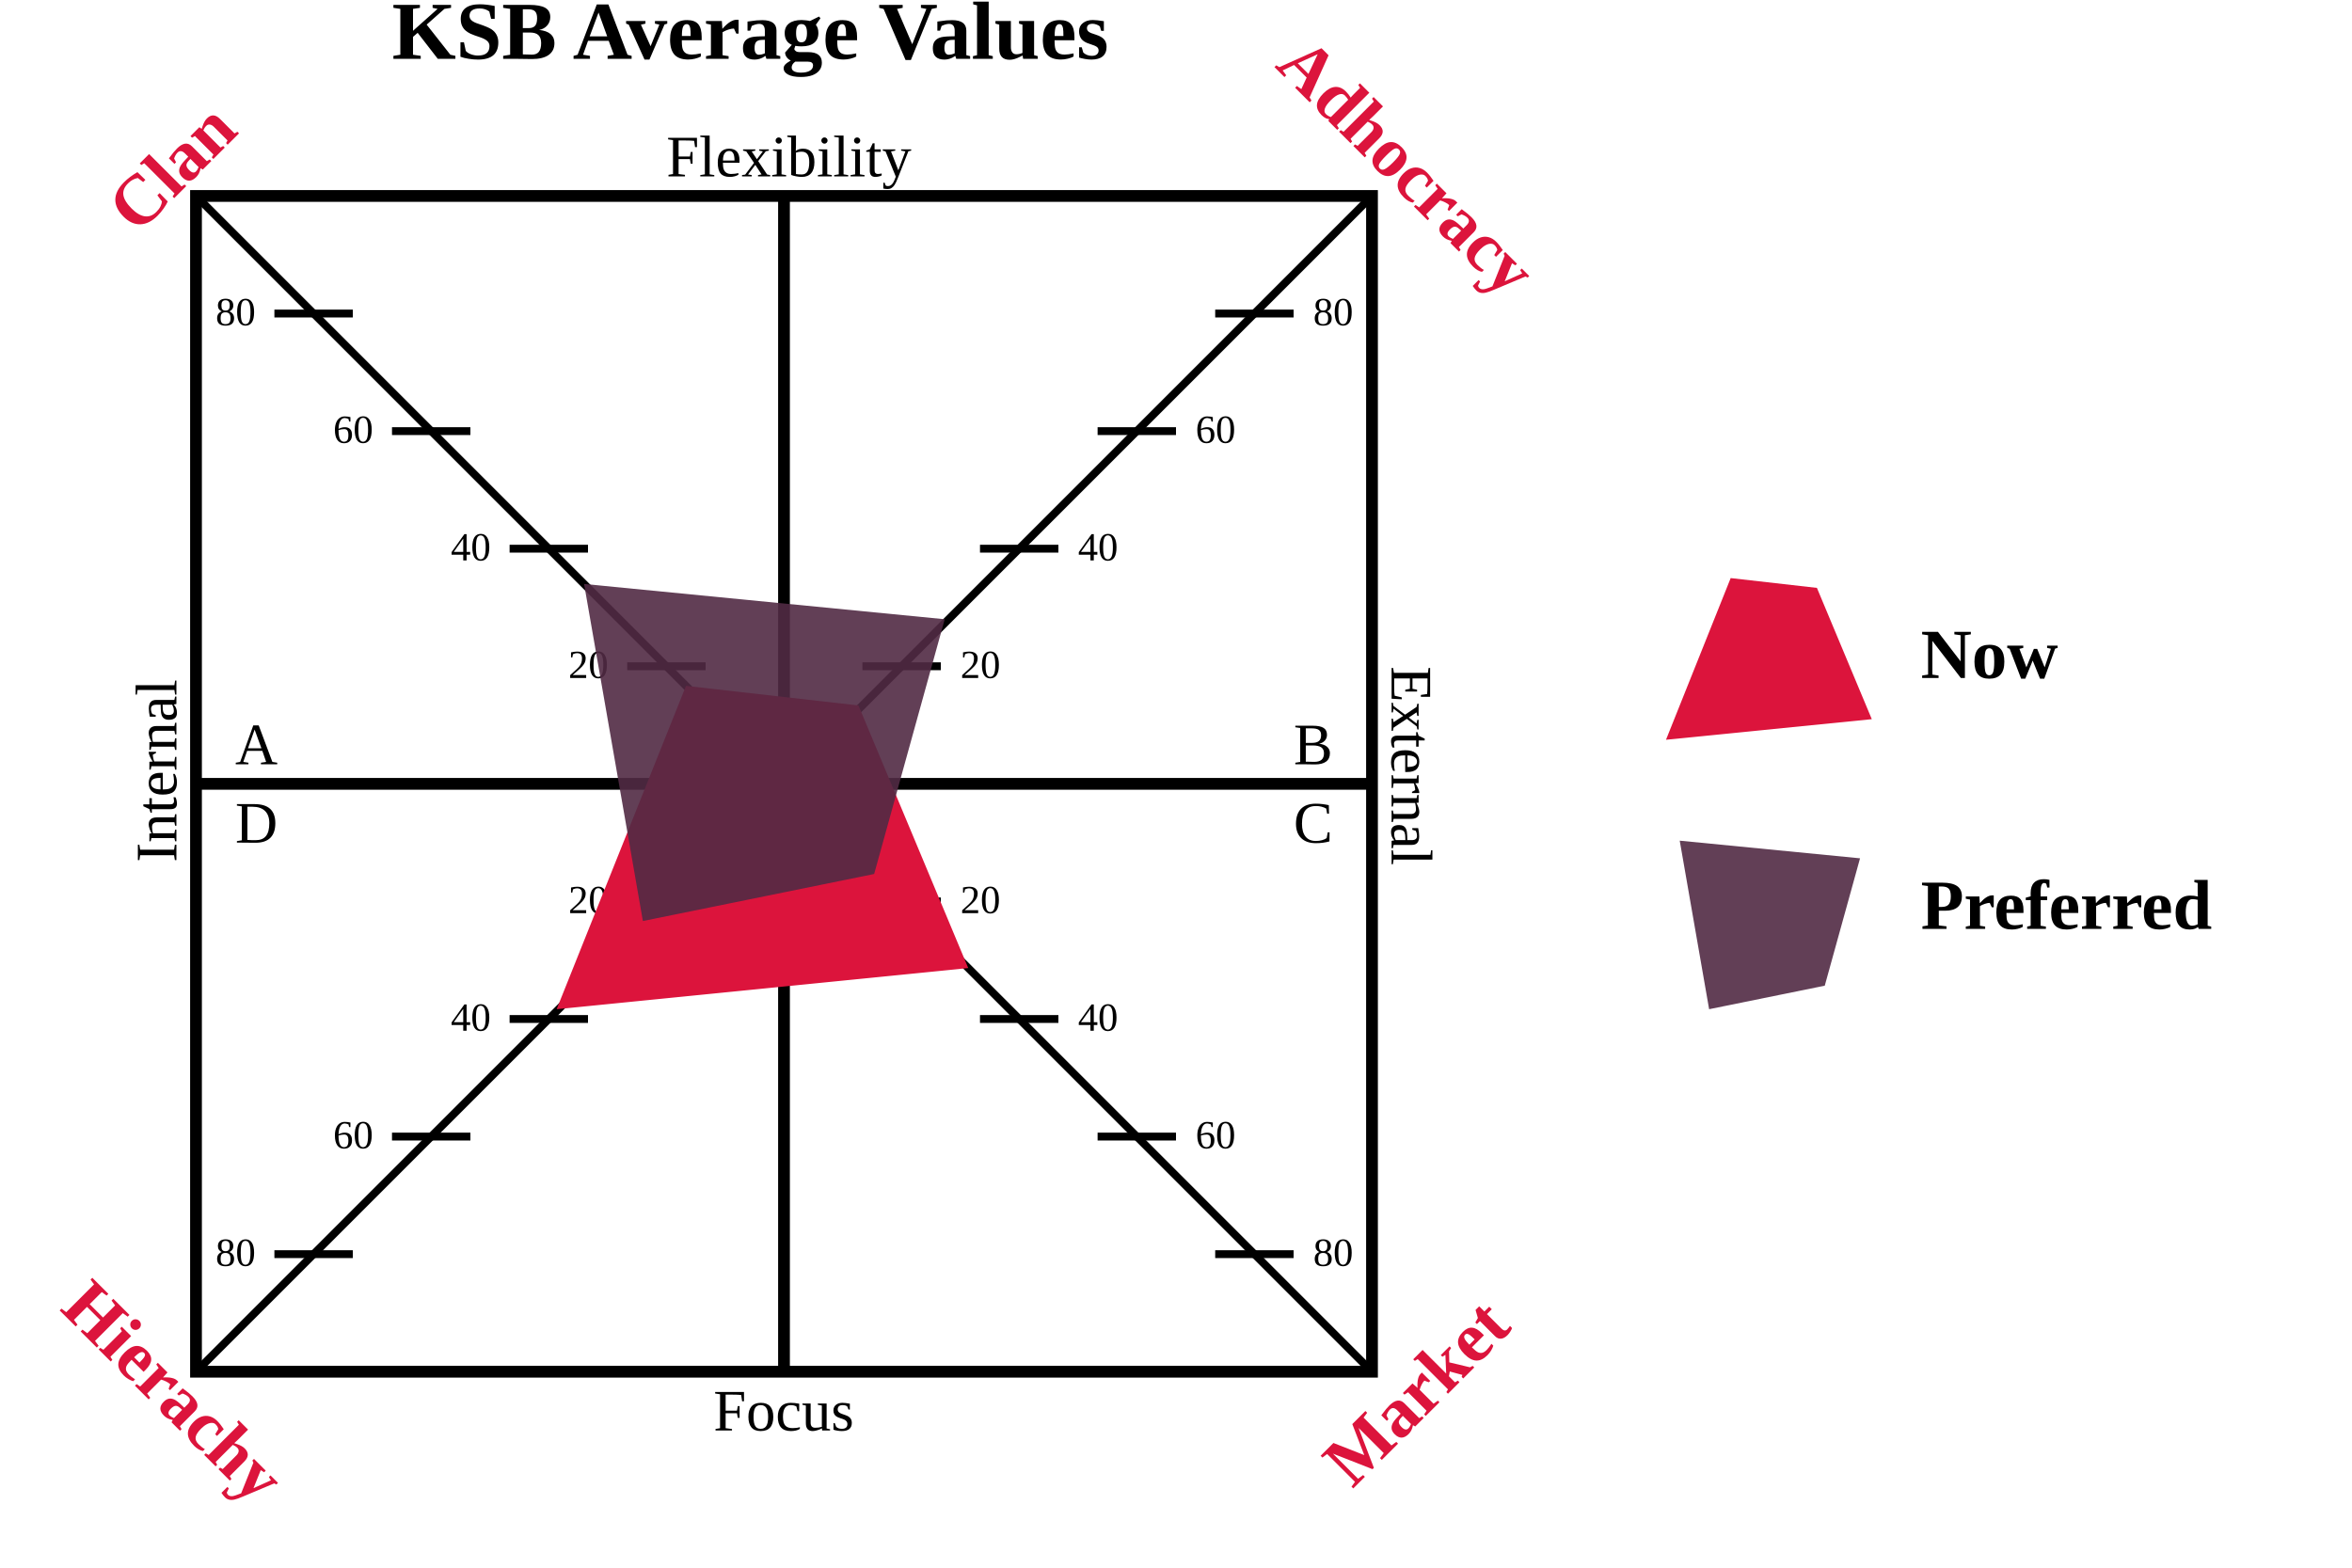
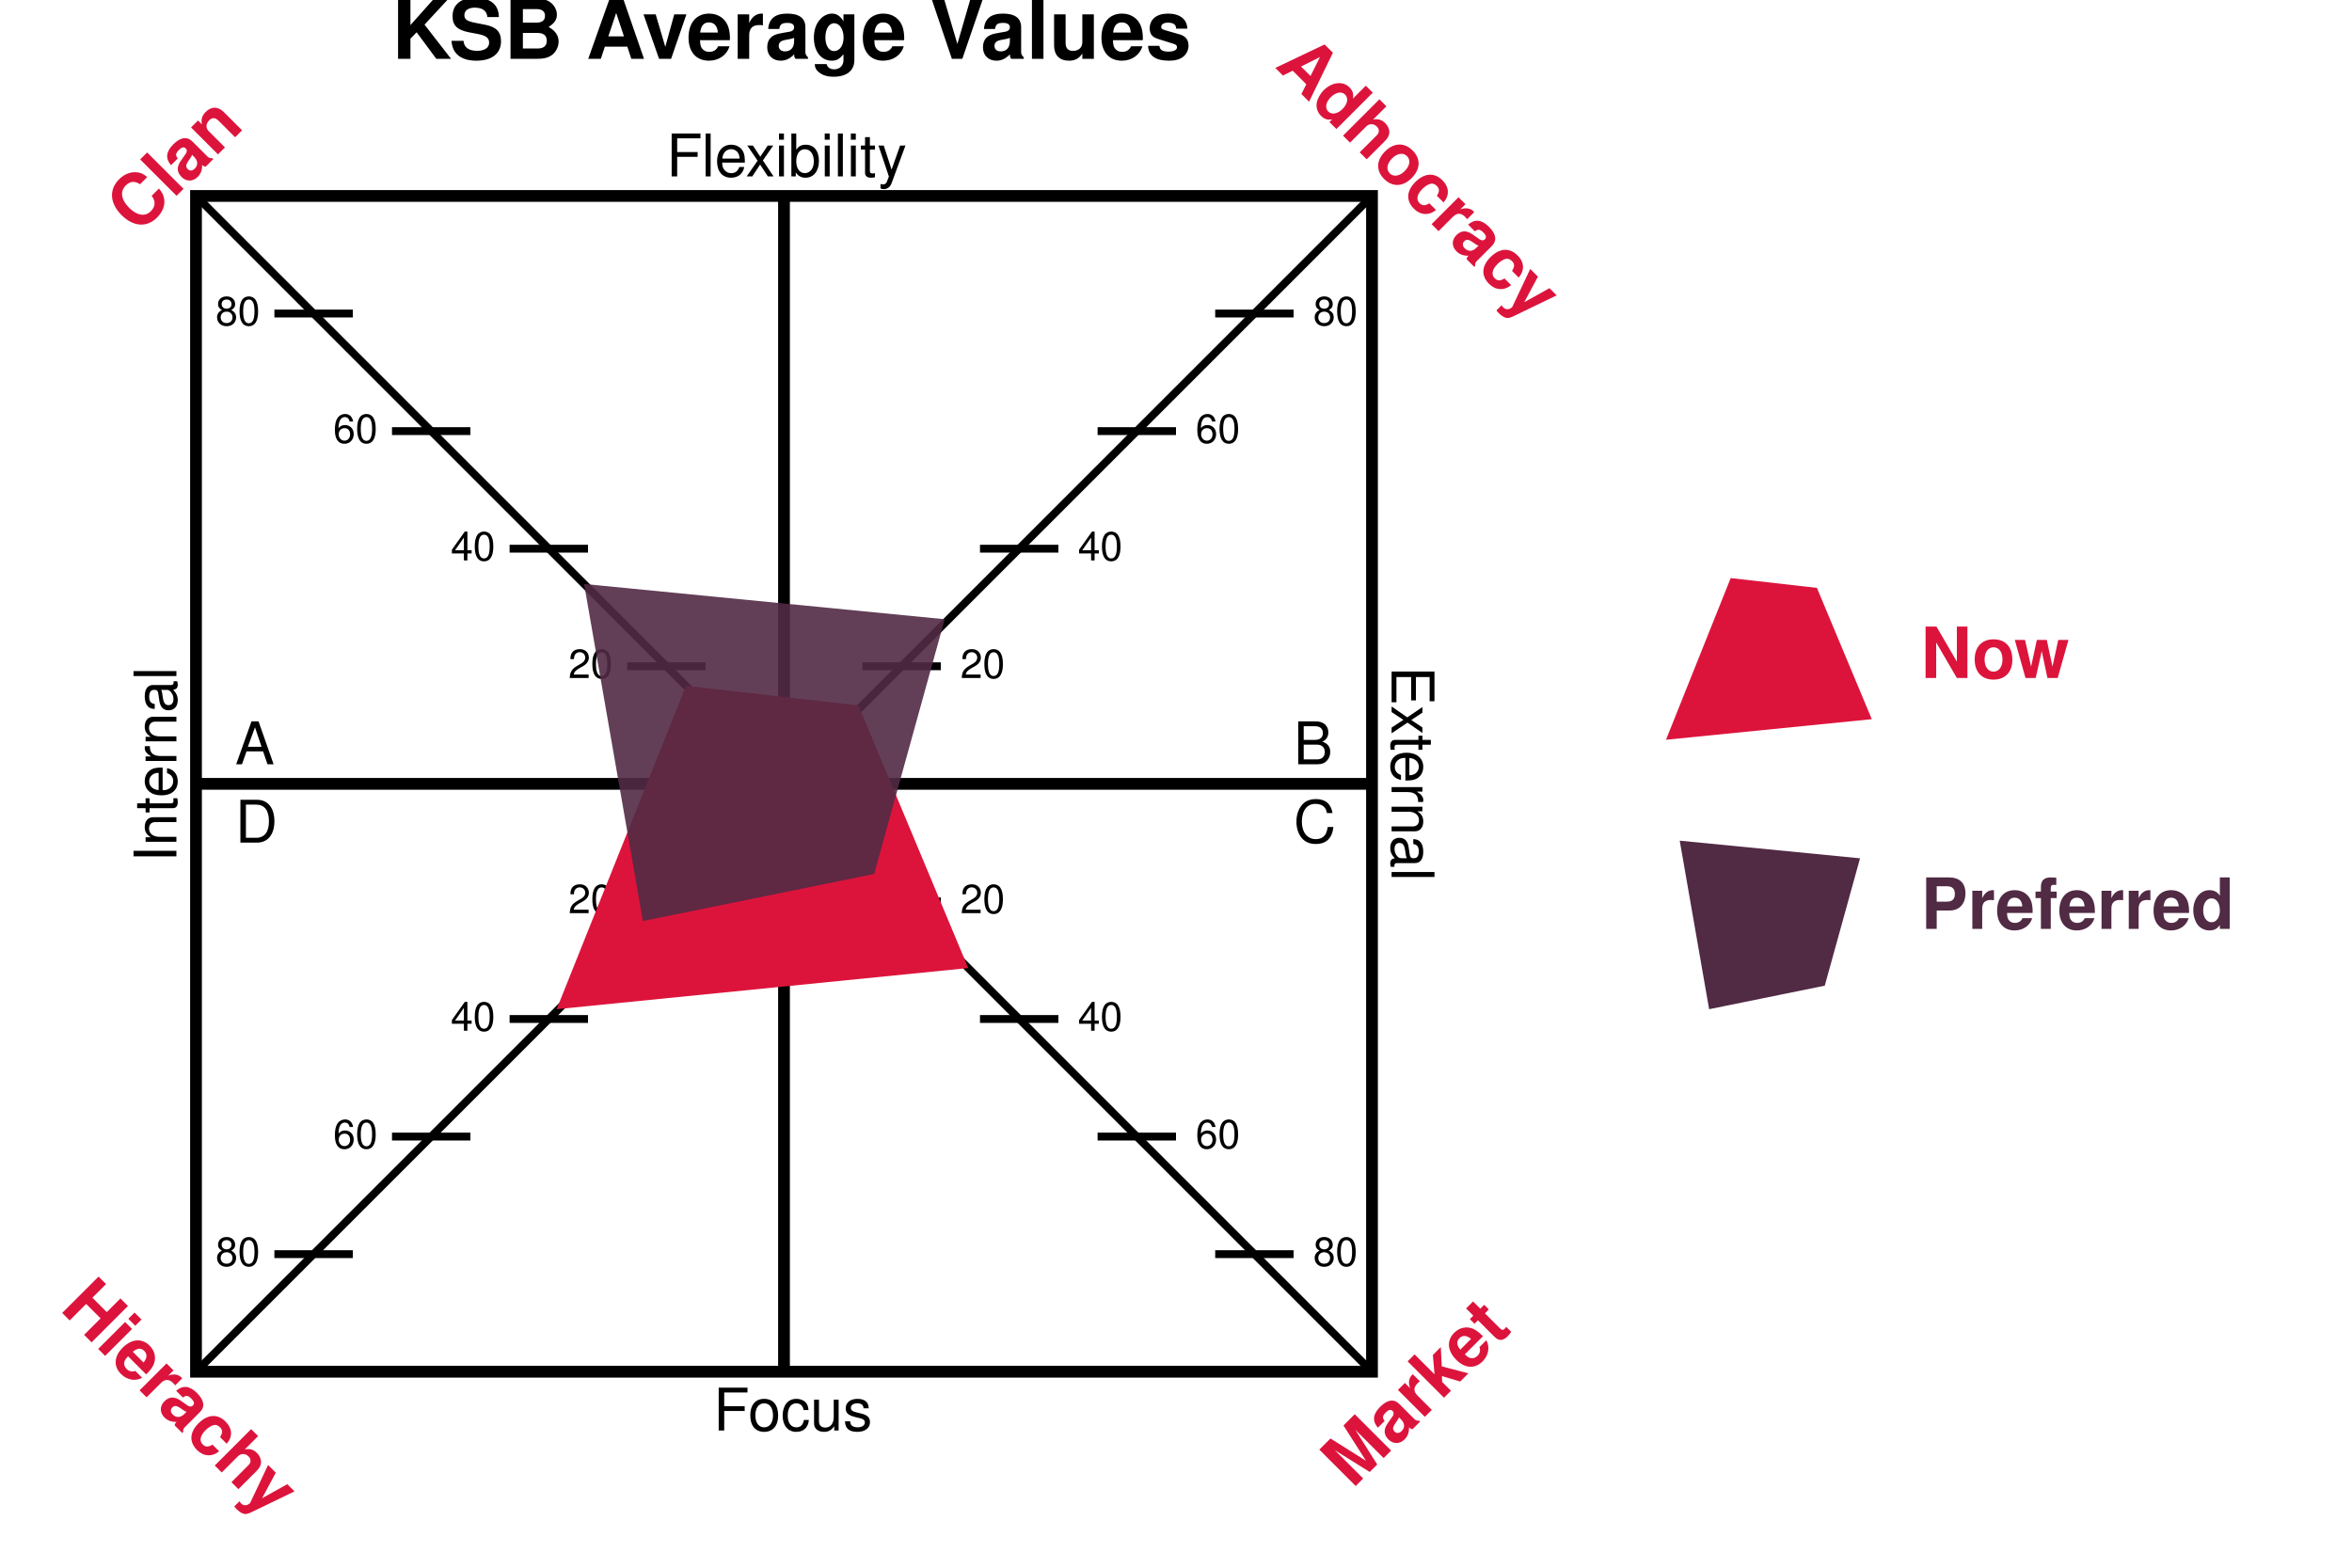
- <svg xmlns="http://www.w3.org/2000/svg" height="400" width="600">
+ <svg xmlns="http://www.w3.org/2000/svg" id="font" height="400" width="600">
  <style type="text/css">
+   #font{
+     font-family: Helvetica, sans-serif;
+   }
  #outline{
  stroke-width:3;
  stroke: black;
  fill: none
  }
  #gridlines{
    stroke: black;
    stroke-width: 3;
  }
  #diags{
    stroke: black;
    stroke-width: 2;
  }
  #markers1{
    stroke: black;
    stroke-width: 2;
  }
  #markers2{
    stroke: black;
    stroke-width: 2;
  }
  #title {
  font-weight: bold;
  font-size: 1.75em;
  fill: black;
  }
  #markerlabel{
  font-size: 0.85em;
  fill: black;
  }
  #axislabel{
  font-size: 1.25em;
  fill: black;
  }
  #group{
  font-size: 1.5em;
  font-weight: bold;
  fill: crimson;
  }

#now{
fill: crimson;
opacity: 1
}

#preferred{
fill: #512a44;
opacity: .9
}

#now_l{
fill: crimson;
}

#preferred_l {
fill: #512a44;
- opacity: .9
+ opacity: 1
}


#legend{
font-weight: bold;
font-size: 1.5em;
}

</style>
  <rect id="outline" width="300" height="300" x="50" y="50" />
  <g id="gridlines">
    <line x1="200" y1="50" x2="200" y2="350" />
    <line x1="50" y1="200" x2="350" y2="200" />
  </g>
  <g id="diags">
    <line x1="50" y1="50" x2="350" y2="350" />
    <line x1="350" y1="50" x2="50" y2="350" />
  </g>
  <g id="markers1">
    <line x1="220" y1="230" x2="240" y2="230" />
  </g>
  <use href="#markers1" x="30" y="30" />
  <use href="#markers1" x="60" y="60" />
  <use href="#markers1" x="90" y="90" />
  <use href="#markers1" x="-60" y="-60" />
  <use href="#markers1" x="-90" y="-90" />
  <use href="#markers1" x="-120" y="-120" />
  <use href="#markers1" x="-150" y="-150" />
  <g id="markers2">
    <line x1="160" y1="230" x2="180" y2="230" />
  </g>
  <use href="#markers2" x="-30" y="30" />
  <use href="#markers2" x="-60" y="60" />
  <use href="#markers2" x="-90" y="90" />
  <use href="#markers2" x="60" y="-60" />
  <use href="#markers2" x="90" y="-90" />
  <use href="#markers2" x="120" y="-120" />
  <use href="#markers2" x="150" y="-150" />
  <g id="markerlabel">
    <text x="245" y="233">20</text>
    <text x="275" y="263">40</text>
    <text x="305" y="293">60</text>
    <text x="335" y="323">80</text>
    <text x="245" y="173">20</text>
    <text x="275" y="143">40</text>
    <text x="305" y="113">60</text>
    <text x="335" y="83">80</text>
    <text x="145" y="233">20</text>
    <text x="115" y="263">40</text>
    <text x="85" y="293">60</text>
    <text x="55" y="323">80</text>
    <text x="145" y="173">20</text>
    <text x="115" y="143">40</text>
    <text x="85" y="113">60</text>
    <text x="55" y="83">80</text>
  </g>
  <text id="title" x="100" y="15"> KSB Average Values </text>
  <g id="axislabel">
    <text x="170" y="45">Flexibility</text>
    <text x="182" y="365">Focus</text>
    <text x="45" y="220" transform="rotate(270, 45, 220)">Internal</text>
    <text x="355" y="170" transform="rotate(90, 355, 170)">External</text>
    <text x="60" y="195">A</text>
    <text x="60" y="215">D</text>
    <text x="330" y="195">B</text>
    <text x="330" y="215">C</text>
  </g>
  <g id="group">
    <text x="35" y="60" transform="rotate(315, 35, 60)">Clan</text>
    <text x="25" y="330" transform="rotate(45, 15, 320)">Hierachy</text>
    <text x="325" y="17" transform="rotate(45, 325, 17)">Adhocracy</text>
    <text x="345" y="380" transform="rotate(315, 345, 380)">Market</text>
  </g>
  <polygon id="now" points="175,175 142,257.5 247,247 219,180" />
  <polygon id="preferred" points="149,149 164,235 223,223 241,158" />
  <svg viewBox="0 0 400 400" width="200" x="59%" y="-10%">
    <polygon id="now_l" points="175,175 142,257.5 247,247 219,180" />
  </svg>
  <svg viewBox="0 0 400 400" width="200" x="59%" y="10%">
    <polygon id="preferred_l" points="149,149 164,235 223,223 241,158" />
  </svg>
  <g id="legend">
-     <text id="Carley_l" x="490" y="173">Now</text>
-     <text id="Cesar_l" x="490" y="237">Preferred</text>
+     <text id="now_l" x="490" y="173">Now</text>
+     <text id="preferred_l" x="490" y="237">Preferred</text>
  </g>
</svg>
